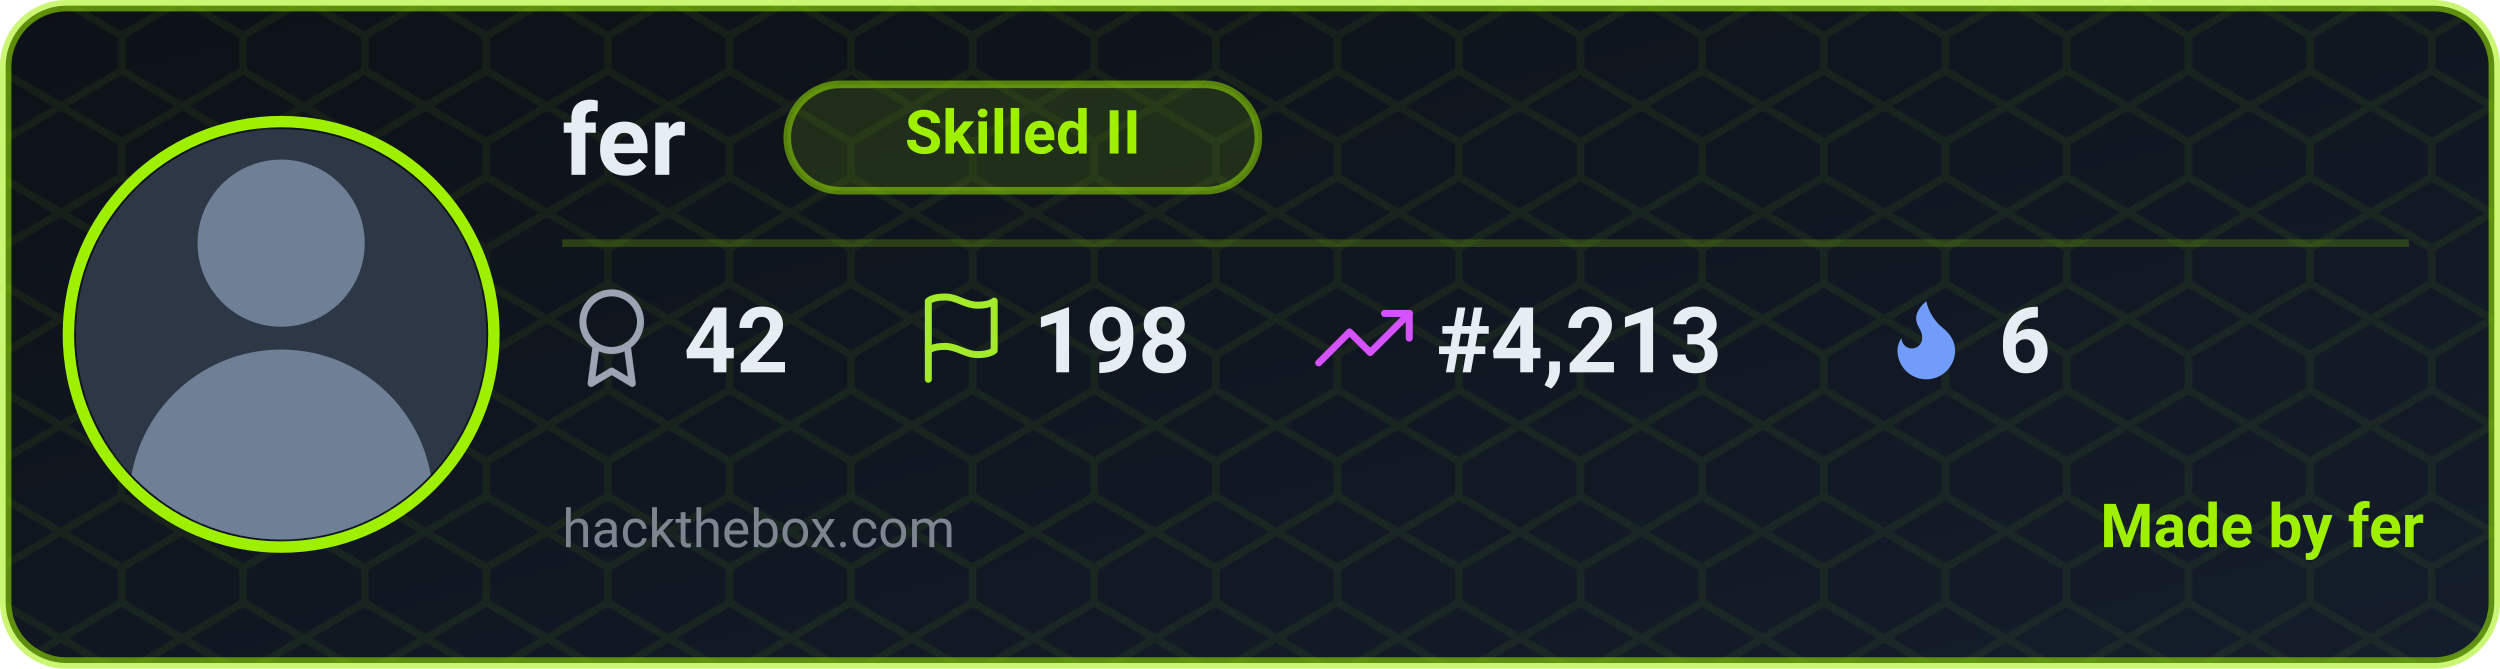
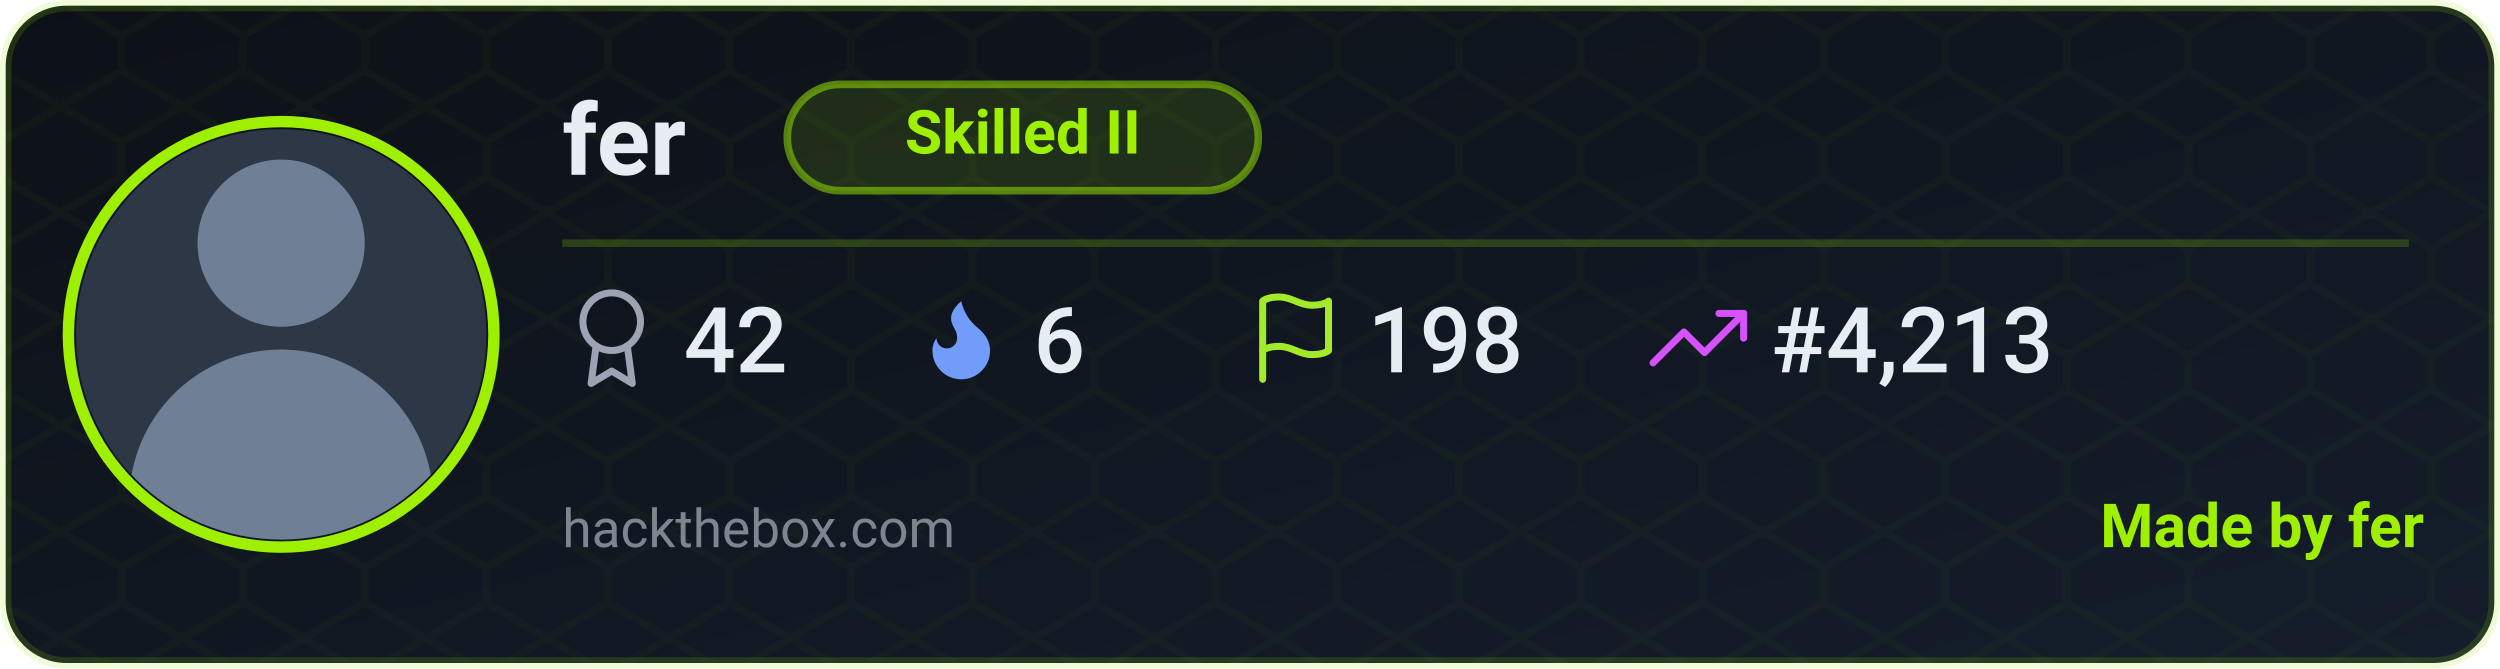
<svg xmlns="http://www.w3.org/2000/svg" width="329" height="88" viewBox="0 0 329 88" role="img" aria-label="Hack The Box profile badge for fer">
  <defs>
    <linearGradient id="bg" x1="0" y1="0" x2="1" y2="1">
      <stop offset="0%" stop-color="#0d1117" />
      <stop offset="100%" stop-color="#141d2b" />
    </linearGradient>
    <pattern id="hex" width="16" height="14" patternUnits="userSpaceOnUse" patternTransform="translate(0,0)">
-       <path d="M8 0 L16 4.7 L16 9.3 L8 14 L0 9.3 L0 4.7 Z" fill="none" stroke="#9FEF00" stroke-opacity="0.06" stroke-width="1" />
+       <path d="M8 0 L16 4.7 L16 9.3 L8 14 L0 9.3 L0 4.7 Z" fill="none" stroke="#9FEF00" stroke-opacity="0.025" stroke-width="1" />
    </pattern>
    <clipPath id="avatarClip">
      <circle cx="37" cy="44" r="27" />
    </clipPath>
  </defs>
-   <rect x="0.75" y="0.75" width="327.5" height="86.5" rx="8" fill="url(#bg)" stroke="#9FEF00" stroke-opacity="0.55" stroke-width="1.5" />
+   <rect x="0.75" y="0.75" width="327.5" height="86.5" rx="8" fill="url(#bg)" stroke="#9FEF00" stroke-opacity="0.15" stroke-width="1.5" />
  <rect x="0.75" y="0.75" width="327.5" height="86.5" rx="8" fill="url(#hex)" />
  <circle cx="37" cy="44" r="28" fill="none" stroke="#9FEF00" stroke-width="1.5" />
  <rect x="10" y="17" width="54" height="54" fill="#2d3746" clip-path="url(#avatarClip)" />
  <circle cx="37" cy="32" r="11" fill="#6e7f96" clip-path="url(#avatarClip)" />
  <circle cx="37" cy="66" r="20" fill="#6e7f96" clip-path="url(#avatarClip)" />
-   <text x="74" y="23" font-family="-apple-system, BlinkMacSystemFont, 'Segoe UI', Roboto, Helvetica, Arial, sans-serif" font-size="13" font-weight="700" fill="#e6edf3">fer</text>
+   <text x="74" y="23" font-family="-apple-system, BlinkMacSystemFont, 'Segoe UI', Roboto, Helvetica, Arial, sans-serif" font-size="13" font-weight="600" fill="#e6edf3">fer</text>
  <g transform="translate(103.6,11.1)">
    <rect width="62.0" height="14" rx="7" fill="#9FEF00" fill-opacity="0.12" stroke="#9FEF00" stroke-opacity="0.5" />
    <text x="31.0" y="9.1" text-anchor="middle" font-family="-apple-system, BlinkMacSystemFont, 'Segoe UI', Roboto, Helvetica, Arial, sans-serif" font-size="8" font-weight="600" fill="#9FEF00">Skilled II</text>
  </g>
  <line x1="74" y1="32" x2="317" y2="32" stroke="#9FEF00" stroke-opacity="0.2" stroke-width="1" />
  <g>
    <g transform="translate(74,38) scale(0.5416667)">
      <g fill="none" stroke="#9CA4B4" stroke-width="1.7" stroke-linecap="round" stroke-linejoin="round">
        <circle cx="12" cy="8" r="7" />
        <polyline points="8.21 13.89 7 23 12 20 17 23 15.79 13.88" />
      </g>
    </g>
-     <text x="90" y="49" font-family="-apple-system, BlinkMacSystemFont, 'Segoe UI', Roboto, Helvetica, Arial, sans-serif" font-size="12" font-weight="600" fill="#e6edf3">42</text>
+     <text x="90" y="49" font-family="-apple-system, BlinkMacSystemFont, 'Segoe UI', Roboto, Helvetica, Arial, sans-serif" font-size="12" font-weight="500" fill="#e6edf3">42</text>
  </g>
  <g>
    <g transform="translate(120,38) scale(0.5416667)">
+       <g fill="#719CF9" stroke="none">
+         <path d="M8.5 14.5A2.5 2.5 0 0 0 11 12c0-1.38-.5-2-1-3-1.072-2.143-.224-4.054 2-6 .5 2.5 2 4.9 4 6.5 2 1.6 3 3.5 3 5.5a7 7 0 1 1-14 0c0-1.153.433-2.294 1-3a2.5 2.5 0 0 0 2.5 2.5z" />
+       </g>
+     </g>
+     <text x="136" y="49" font-family="-apple-system, BlinkMacSystemFont, 'Segoe UI', Roboto, Helvetica, Arial, sans-serif" font-size="12" font-weight="500" fill="#e6edf3">6</text>
+   </g>
+   <g>
+     <g transform="translate(164,38) scale(0.5416667)">
      <g fill="none" stroke="#A3EA2A" stroke-width="1.7" stroke-linecap="round" stroke-linejoin="round">
        <path d="M4 15s1-1 4-1 5 2 8 2 4-1 4-1V3s-1 1-4 1-5-2-8-2-4 1-4 1z" />
        <line x1="4" y1="22" x2="4" y2="15" />
      </g>
    </g>
-     <text x="136" y="49" font-family="-apple-system, BlinkMacSystemFont, 'Segoe UI', Roboto, Helvetica, Arial, sans-serif" font-size="12" font-weight="600" fill="#e6edf3">198</text>
+     <text x="180" y="49" font-family="-apple-system, BlinkMacSystemFont, 'Segoe UI', Roboto, Helvetica, Arial, sans-serif" font-size="12" font-weight="500" fill="#e6edf3">198</text>
  </g>
  <g>
-     <g transform="translate(173,38) scale(0.5416667)">
+     <g transform="translate(217,38) scale(0.5416667)">
      <g fill="none" stroke="#D752FF" stroke-width="1.7" stroke-linecap="round" stroke-linejoin="round">
        <polyline points="23 6 13.5 15.5 8.5 10.5 1 18" />
        <polyline points="17 6 23 6 23 12" />
      </g>
    </g>
-     <text x="189" y="49" font-family="-apple-system, BlinkMacSystemFont, 'Segoe UI', Roboto, Helvetica, Arial, sans-serif" font-size="12" font-weight="600" fill="#e6edf3">#4,213</text>
-   </g>
-   <g>
-     <g transform="translate(247,38) scale(0.5416667)">
-       <g fill="#719CF9" stroke="none">
-         <path d="M8.5 14.5A2.5 2.5 0 0 0 11 12c0-1.38-.5-2-1-3-1.072-2.143-.224-4.054 2-6 .5 2.5 2 4.9 4 6.5 2 1.6 3 3.5 3 5.5a7 7 0 1 1-14 0c0-1.153.433-2.294 1-3a2.5 2.5 0 0 0 2.5 2.5z" />
-       </g>
-     </g>
-     <text x="263" y="49" font-family="-apple-system, BlinkMacSystemFont, 'Segoe UI', Roboto, Helvetica, Arial, sans-serif" font-size="12" font-weight="600" fill="#e6edf3">6</text>
+     <text x="233" y="49" font-family="-apple-system, BlinkMacSystemFont, 'Segoe UI', Roboto, Helvetica, Arial, sans-serif" font-size="12" font-weight="500" fill="#e6edf3">#4,213</text>
  </g>
  <text x="74" y="72" font-family="-apple-system, BlinkMacSystemFont, 'Segoe UI', Roboto, Helvetica, Arial, sans-serif" font-size="7" fill="#7d8590">hackthebox.com</text>
  <text x="319" y="72" text-anchor="end" font-family="-apple-system, BlinkMacSystemFont, 'Segoe UI', Roboto, Helvetica, Arial, sans-serif" font-size="8" font-weight="700" fill="#9FEF00">Made by fer</text>
</svg>
